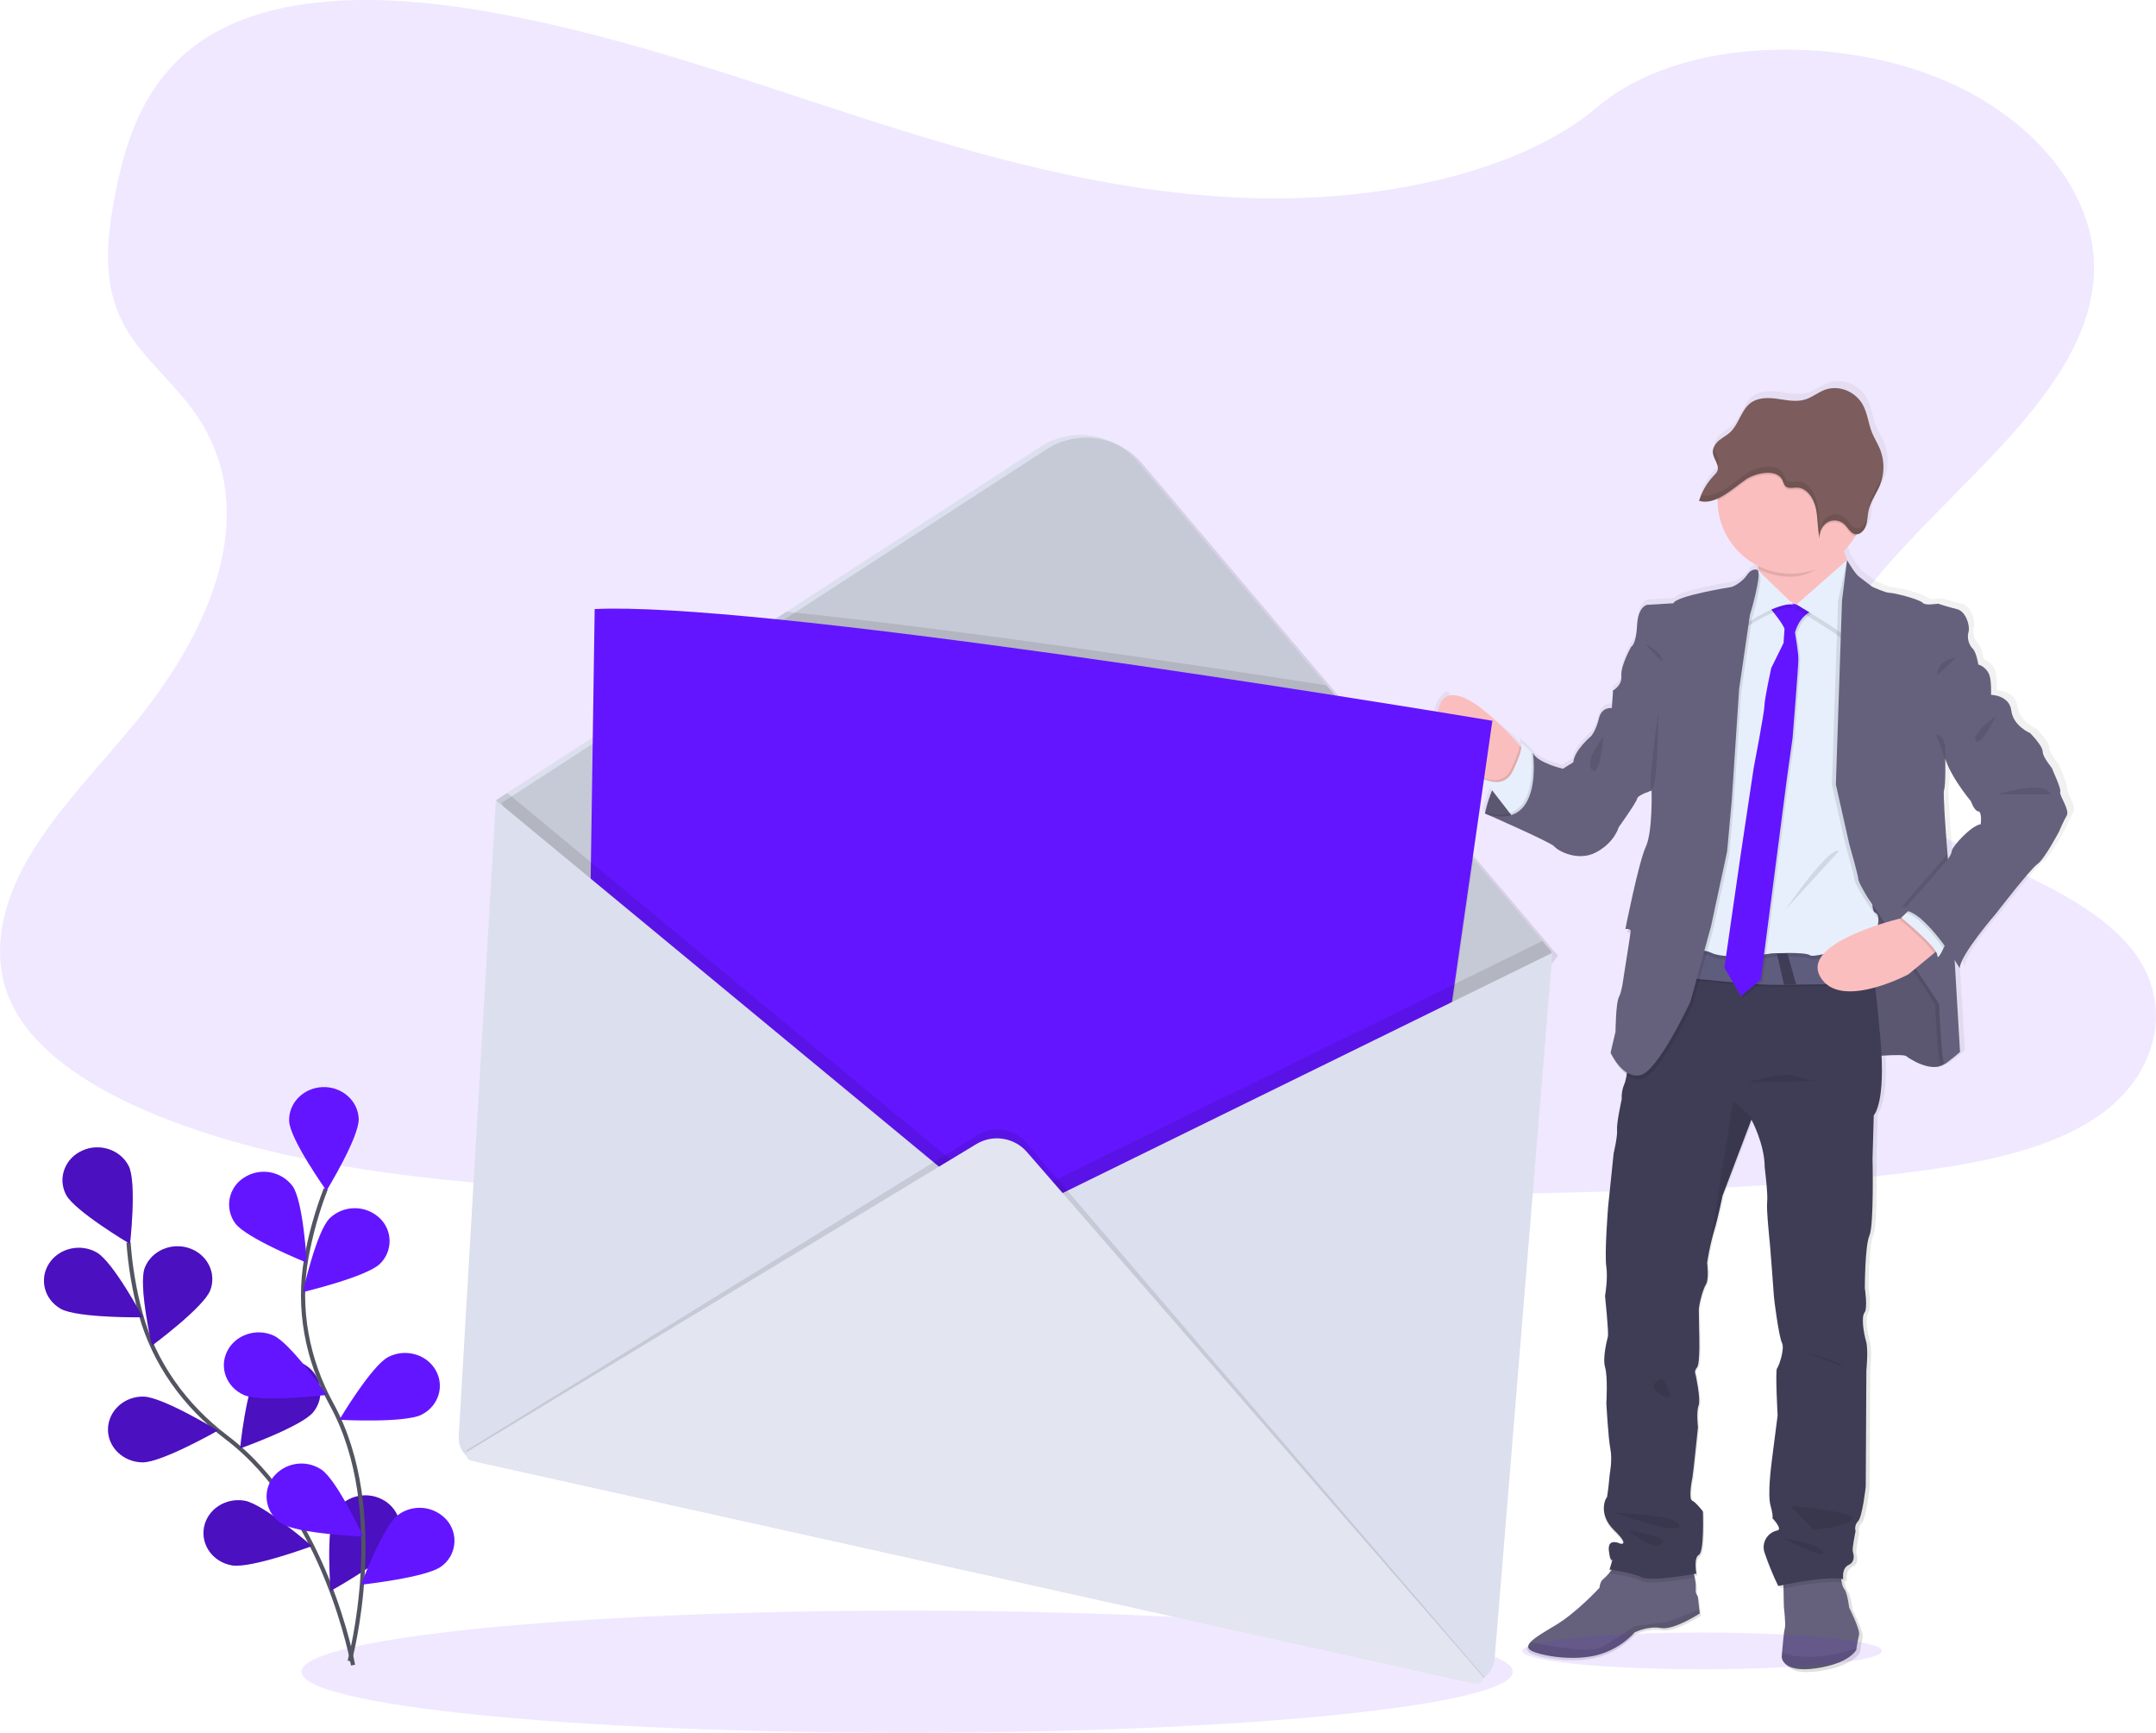
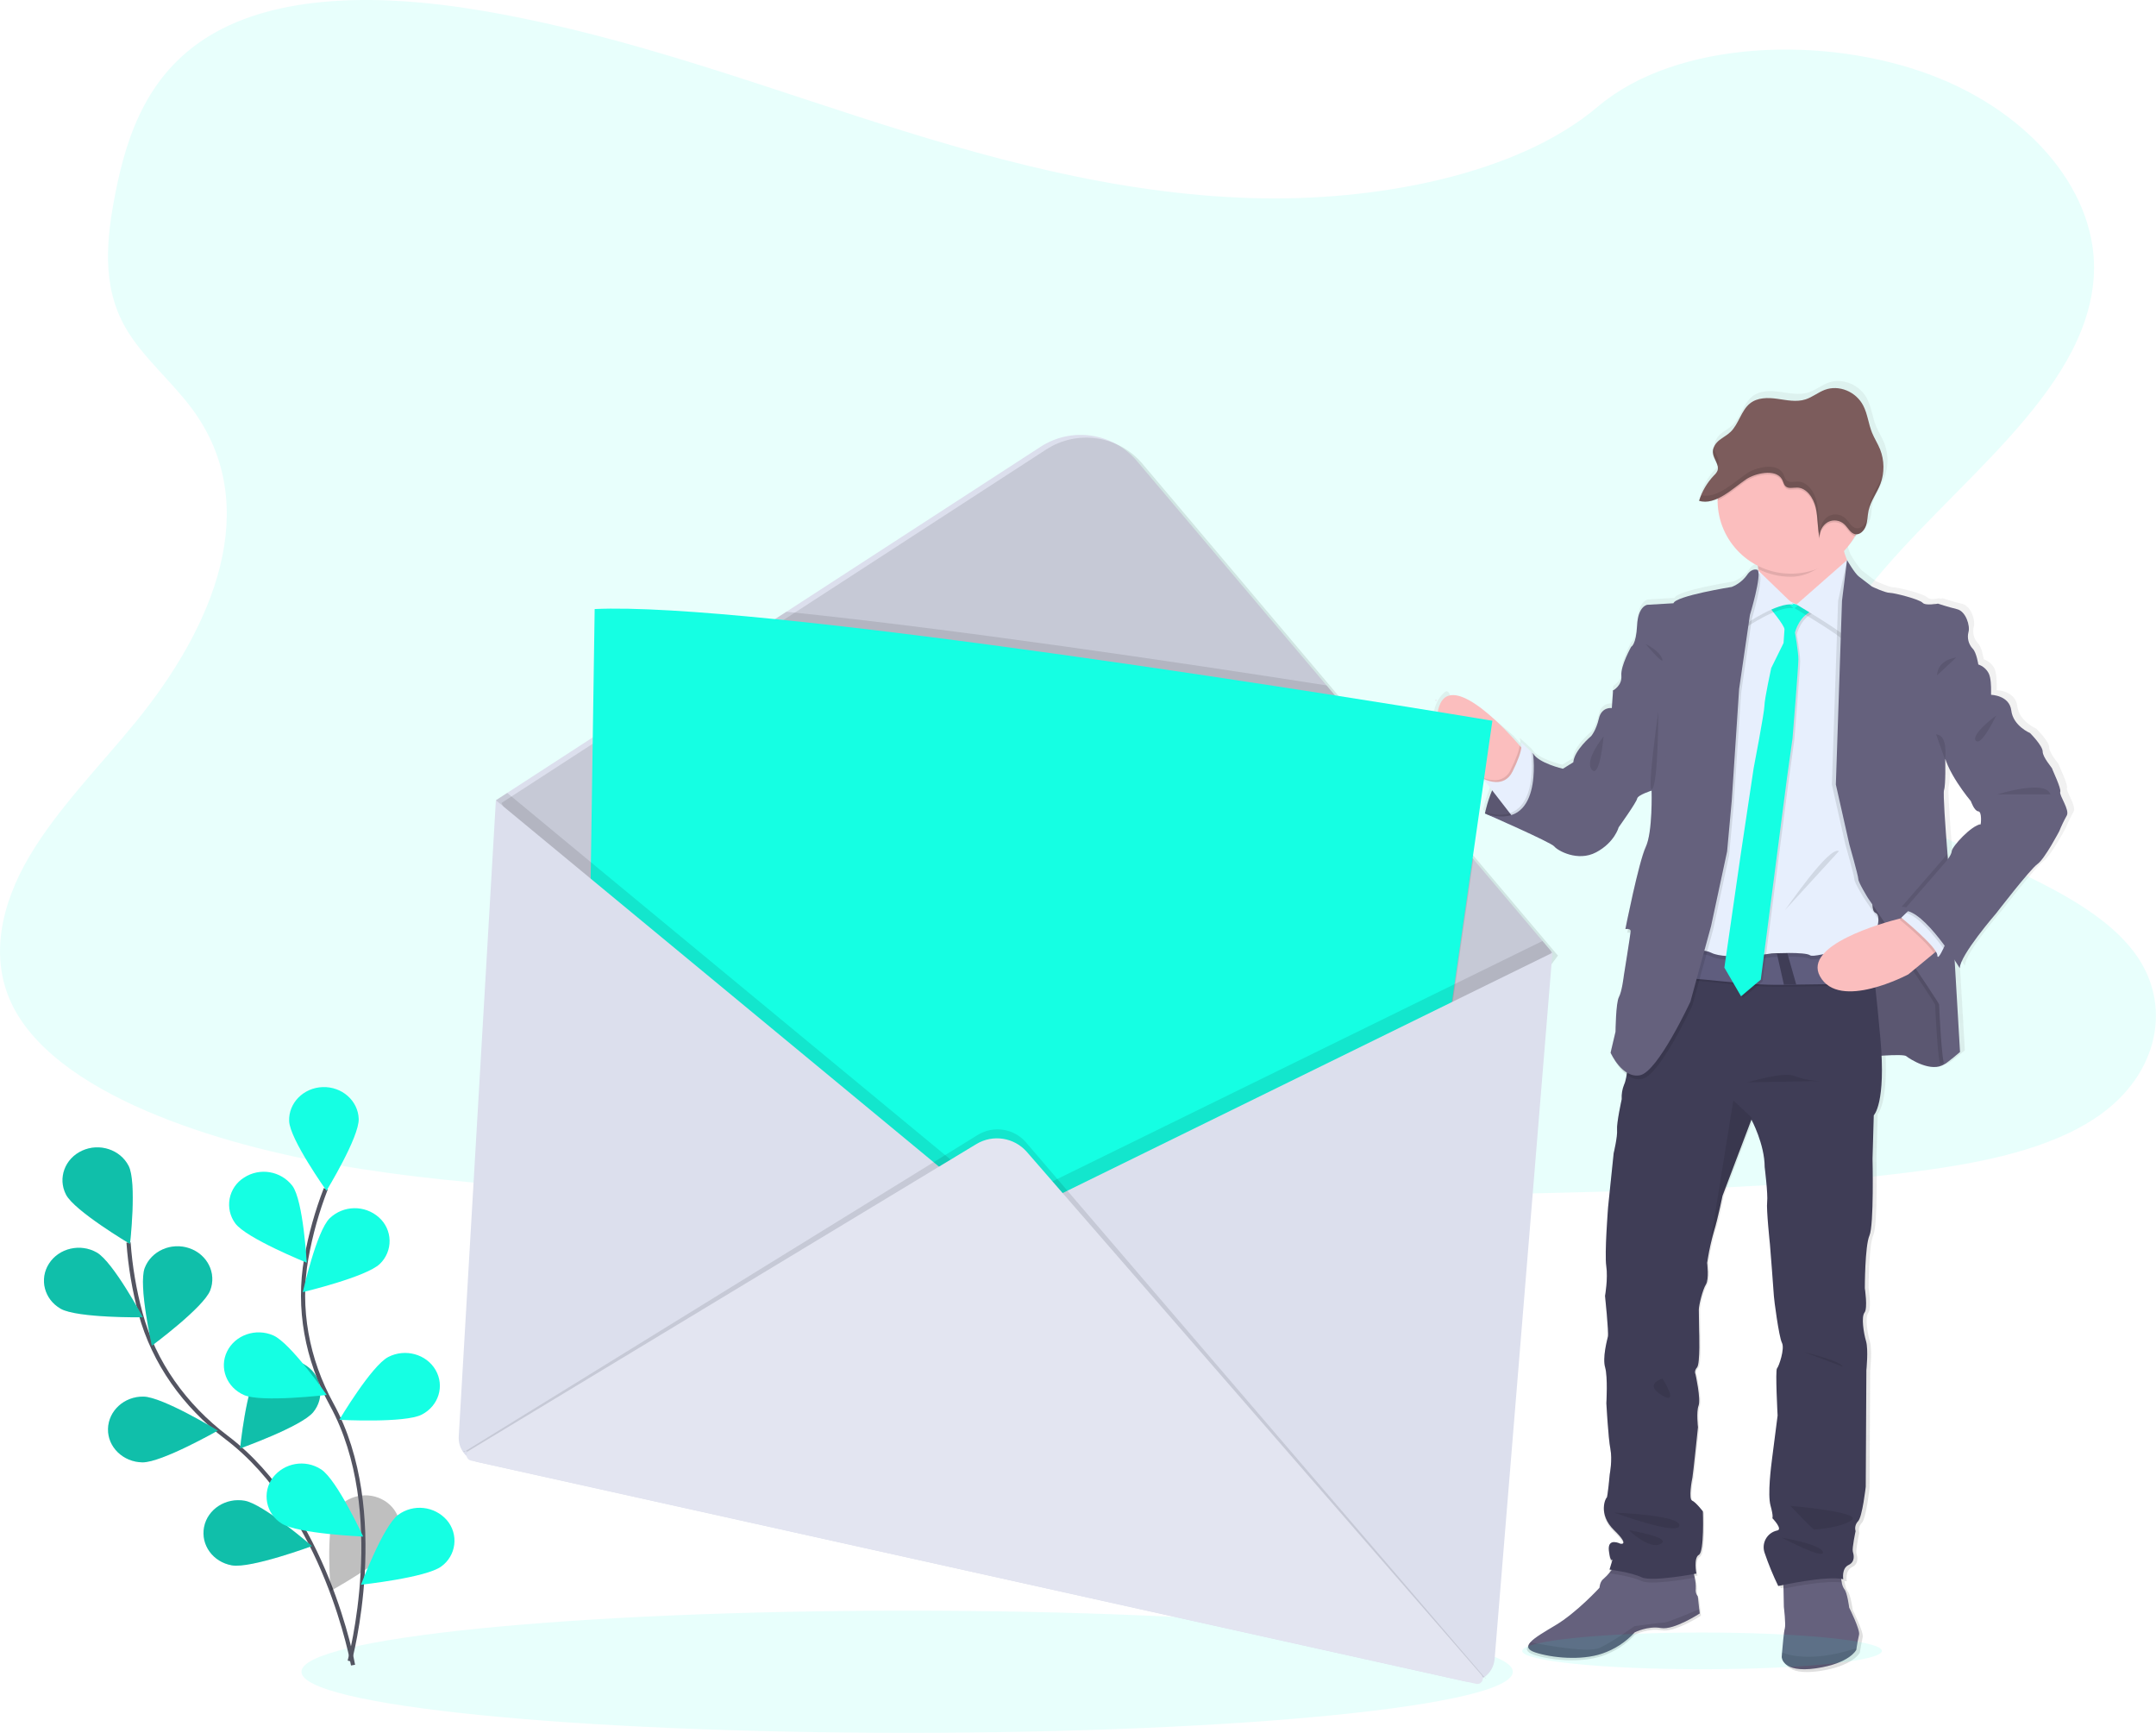
<svg xmlns="http://www.w3.org/2000/svg" id="94c1f45f-2d92-458e-bbfe-f6c69da92e14" data-name="Layer 1" width="1034.95" height="831.61" viewBox="0 0 1034.95 831.61">
  <defs>
    <linearGradient id="eb1b6581-0e6c-46f0-8ed9-49203ffc7122" x1="924.49" y1="836.62" x2="924.49" y2="217.05" gradientUnits="userSpaceOnUse">
      <stop offset="0" stop-color="gray" stop-opacity="0.25" />
      <stop offset="0.54" stop-color="gray" stop-opacity="0.12" />
      <stop offset="1" stop-color="gray" stop-opacity="0.1" />
    </linearGradient>
  </defs>
-   <path d="M683.84,129.27C617.49,127.36,554.3,109.52,494,90S373.84,48.89,309.08,38.55c-41.65-6.65-89.28-7.59-122.84,11C153.94,67.44,143.51,98.33,137.9,127c-4.23,21.56-6.71,44.26,4.86,64.44,8,14,22.29,25.79,32.15,39.21,34.3,46.71,10.06,104.3-27.12,149.9-17.44,21.39-37.67,41.8-51.13,64.57S77,494,88.75,517.2c11.67,23,39.48,40.31,69.61,52.48,61.19,24.7,133.3,31.77,203.61,35.78,155.64,8.86,312.12,5,468.18,1.18,57.75-1.42,115.76-2.86,172.58-10.3,31.55-4.13,64.12-10.68,87-26.5,29.08-20.08,36.28-54.09,16.8-79.27-32.68-42.24-123-52.73-145.89-98.06-12.58-24.95.34-52.75,18.61-75.89,39.2-49.64,104.91-93.19,108.37-149.93,2.37-39-29.21-78-78.05-96.44-51.19-19.33-122.18-16.9-160,15.1C810.76,118.29,742.42,131,683.84,129.27Z" transform="translate(-82.53 -34.2)" fill="#6415ff" opacity="0.1" />
-   <ellipse cx="435.45" cy="802.29" rx="290.75" ry="29.32" fill="#6415ff" opacity="0.1" />
+   <path d="M683.84,129.27C617.49,127.36,554.3,109.52,494,90S373.84,48.89,309.08,38.55c-41.65-6.65-89.28-7.59-122.84,11C153.94,67.44,143.51,98.33,137.9,127c-4.23,21.56-6.71,44.26,4.86,64.44,8,14,22.29,25.79,32.15,39.21,34.3,46.71,10.06,104.3-27.12,149.9-17.44,21.39-37.67,41.8-51.13,64.57S77,494,88.75,517.2c11.67,23,39.48,40.31,69.61,52.48,61.19,24.7,133.3,31.77,203.61,35.78,155.64,8.86,312.12,5,468.18,1.18,57.75-1.42,115.76-2.86,172.58-10.3,31.55-4.13,64.12-10.68,87-26.5,29.08-20.08,36.28-54.09,16.8-79.27-32.68-42.24-123-52.73-145.89-98.06-12.58-24.95.34-52.75,18.61-75.89,39.2-49.64,104.91-93.19,108.37-149.93,2.37-39-29.21-78-78.05-96.44-51.19-19.33-122.18-16.9-160,15.1C810.76,118.29,742.42,131,683.84,129.27Z" transform="translate(-82.53 -34.2)" fill="#15ffe3" opacity="0.1" />
+   <ellipse cx="435.45" cy="802.29" rx="290.75" ry="29.32" fill="#15ffe3" opacity="0.1" />
  <path d="M252,833.31S239.1,760.22,191.22,724c-20.09-15.2-34.79-35.87-41.21-59.41a179.25,179.25,0,0,1-5.78-34.1" transform="translate(-82.53 -34.2)" fill="none" stroke="#535461" stroke-miterlimit="10" stroke-width="2" />
-   <path d="M114.21,607.49c4,7.83,30.73,23.68,30.73,23.68s3.36-29.61-.67-37.45-14-11.11-22.32-7.31S110.18,599.65,114.21,607.49Z" transform="translate(-82.53 -34.2)" fill="#6415ff" />
-   <path d="M111.66,662.28c7.9,4.51,39.44,4.11,39.44,4.11S136.87,639.81,129,635.3s-18.16-2.13-22.94,5.32S103.77,657.77,111.66,662.28Z" transform="translate(-82.53 -34.2)" fill="#6415ff" />
-   <path d="M150.87,736c9.22.13,36.23-15.25,36.23-15.25s-26.49-16.16-35.72-16.3-16.82,6.82-17,15.53S141.64,735.84,150.87,736Z" transform="translate(-82.53 -34.2)" fill="#6415ff" />
-   <path d="M193.83,785.43c9.06,1.61,38.44-9.25,38.44-9.25S209.05,756,200,754.42s-17.8,4-19.5,12.6S184.76,783.83,193.83,785.43Z" transform="translate(-82.53 -34.2)" fill="#6415ff" />
-   <path d="M183.44,653.45c-3.15,8.19-28,26.55-28,26.55s-6.58-29.12-3.43-37.31,12.74-12.42,21.41-9.45S186.59,645.27,183.44,653.45Z" transform="translate(-82.53 -34.2)" fill="#6415ff" />
-   <path d="M232.91,711.89c-5.6,6.93-35.12,17.43-35.12,17.43s3-29.65,8.56-36.57a17.38,17.38,0,0,1,23.42-3A15.2,15.2,0,0,1,232.91,711.89Z" transform="translate(-82.53 -34.2)" fill="#6415ff" />
-   <path d="M272.73,774.92c-4.28,7.72-31.49,22.78-31.49,22.78s-2.39-29.69,1.89-37.41,14.37-10.7,22.55-6.66S277,767.2,272.73,774.92Z" transform="translate(-82.53 -34.2)" fill="#6415ff" />
+   <path d="M114.21,607.49c4,7.83,30.73,23.68,30.73,23.68s3.36-29.61-.67-37.45-14-11.11-22.32-7.31S110.18,599.65,114.21,607.49Z" transform="translate(-82.53 -34.2)" fill="#15ffe3" />
+   <path d="M111.66,662.28c7.9,4.51,39.44,4.11,39.44,4.11S136.87,639.81,129,635.3s-18.16-2.13-22.94,5.32S103.77,657.77,111.66,662.28Z" transform="translate(-82.53 -34.2)" fill="#15ffe3" />
+   <path d="M150.87,736c9.22.13,36.23-15.25,36.23-15.25s-26.49-16.16-35.72-16.3-16.82,6.82-17,15.53S141.64,735.84,150.87,736Z" transform="translate(-82.53 -34.2)" fill="#15ffe3" />
+   <path d="M193.83,785.43c9.06,1.61,38.44-9.25,38.44-9.25S209.05,756,200,754.42s-17.8,4-19.5,12.6S184.76,783.83,193.83,785.43Z" transform="translate(-82.53 -34.2)" fill="#15ffe3" />
+   <path d="M183.44,653.45c-3.15,8.19-28,26.55-28,26.55s-6.58-29.12-3.43-37.31,12.74-12.42,21.41-9.45S186.59,645.27,183.44,653.45Z" transform="translate(-82.53 -34.2)" fill="#15ffe3" />
+   <path d="M232.91,711.89c-5.6,6.93-35.12,17.43-35.12,17.43s3-29.65,8.56-36.57a17.38,17.38,0,0,1,23.42-3A15.2,15.2,0,0,1,232.91,711.89Z" transform="translate(-82.53 -34.2)" fill="#15ffe3" />
+   <path d="M272.73,774.92c-4.28,7.7#-31.49,22.78-31.49,22.78s-2.39-29.69,1.89-37.41,14.37-10.7,22.55-6.66S277,767.2,272.73,774.92Z" transform="translate(-82.53 -34.2)" fill="#15ffe3" />
  <path d="M114.21,607.49c4,7.83,30.73,23.68,30.73,23.68s3.36-29.61-.67-37.45-14-11.11-22.32-7.31S110.18,599.65,114.21,607.49Z" transform="translate(-82.53 -34.2)" opacity="0.25" />
  <path d="M111.66,662.28c7.9,4.51,39.44,4.11,39.44,4.11S136.87,639.81,129,635.3s-18.16-2.13-22.94,5.32S103.77,657.77,111.66,662.28Z" transform="translate(-82.53 -34.2)" opacity="0.25" />
  <path d="M150.87,736c9.22.13,36.23-15.25,36.23-15.25s-26.49-16.16-35.72-16.3-16.82,6.82-17,15.53S141.64,735.84,150.87,736Z" transform="translate(-82.53 -34.2)" opacity="0.25" />
  <path d="M193.83,785.43c9.06,1.61,38.44-9.25,38.44-9.25S209.05,756,200,754.42s-17.8,4-19.5,12.6S184.76,783.83,193.83,785.43Z" transform="translate(-82.53 -34.2)" opacity="0.25" />
  <path d="M183.44,653.45c-3.15,8.19-28,26.55-28,26.55s-6.58-29.12-3.43-37.31,12.74-12.42,21.41-9.45S186.59,645.27,183.44,653.45Z" transform="translate(-82.53 -34.2)" opacity="0.25" />
  <path d="M232.91,711.89c-5.6,6.93-35.12,17.43-35.12,17.43s3-29.65,8.56-36.57a17.38,17.38,0,0,1,23.42-3A15.2,15.2,0,0,1,232.91,711.89Z" transform="translate(-82.53 -34.2)" opacity="0.25" />
  <path d="M272.73,774.92c-4.28,7.72-31.49,22.78-31.49,22.78s-2.39-29.69,1.89-37.41,14.37-10.7,22.55-6.66S277,767.2,272.73,774.92Z" transform="translate(-82.53 -34.2)" opacity="0.25" />
  <path d="M250.38,831.39s19.57-71.76-8.65-123.2c-11.84-21.58-16.41-46.1-12.17-70.08a180,180,0,0,1,9.35-33.38" transform="translate(-82.53 -34.2)" fill="none" stroke="#535461" stroke-miterlimit="10" stroke-width="2" />
-   <path d="M221.33,572.22c.32,8.7,17.93,33.41,17.93,33.41s15.78-25.79,15.46-34.5-8.05-15.52-17.27-15.22S221,563.51,221.33,572.22Z" transform="translate(-82.53 -34.2)" fill="#6415ff" />
-   <path d="M195.49,621.34c5.28,7.14,34.28,18.84,34.28,18.84s-1.6-29.74-6.88-36.89a17.35,17.35,0,0,0-23.26-3.91A15.23,15.23,0,0,0,195.49,621.34Z" transform="translate(-82.53 -34.2)" fill="#6415ff" />
-   <path d="M199.69,703.71c8.38,3.65,39.68-.07,39.68-.07s-17.29-24.92-25.67-28.57-18.3-.2-22.17,7.71S191.32,700.06,199.69,703.71Z" transform="translate(-82.53 -34.2)" fill="#6415ff" />
-   <path d="M217.74,765.36c7.61,4.94,39.12,6.25,39.12,6.25s-12.58-27.31-20.18-32.24a17.33,17.33,0,0,0-23.23,4A15.23,15.23,0,0,0,217.74,765.36Z" transform="translate(-82.53 -34.2)" fill="#6415ff" />
-   <path d="M264.9,640.73c-6.4,6.28-37,13.57-37,13.57s6.49-29.15,12.88-35.43a17.42,17.42,0,0,1,23.63-.44A15.16,15.16,0,0,1,264.9,640.73Z" transform="translate(-82.53 -34.2)" fill="#6415ff" />
-   <path d="M285,713.08c-8.09,4.19-39.58,2.5-39.58,2.5s15.43-26,23.52-30.16,18.25-1.39,22.68,6.25S293.13,708.89,285,713.08Z" transform="translate(-82.53 -34.2)" fill="#6415ff" />
-   <path d="M294.39,785.94c-7.23,5.42-38.57,8.78-38.57,8.78s10.56-28.07,17.79-33.49a17.38,17.38,0,0,1,23.47,2.55A15.19,15.19,0,0,1,294.39,785.94Z" transform="translate(-82.53 -34.2)" fill="#6415ff" />
+   <path d="M221.33,572.22c.32,8.7,17.93,33.41,17.93,33.41s15.78-25.79,15.46-34.5-8.05-15.52-17.27-15.22S221,563.51,221.33,572.22Z" transform="translate(-82.53 -34.2)" fill="#15ffe3" />
+   <path d="M195.49,621.34c5.28,7.14,34.28,18.84,34.28,18.84s-1.6-29.74-6.88-36.89a17.35,17.35,0,0,0-23.26-3.91A15.23,15.23,0,0,0,195.49,621.34Z" transform="translate(-82.53 -34.2)" fill="#15ffe3" />
+   <path d="M199.69,703.71c8.38,3.65,39.68-.07,39.68-.07s-17.29-24.92-25.67-28.57-18.3-.2-22.17,7.71S191.32,700.06,199.69,703.71Z" transform="translate(-82.53 -34.2)" fill="#15ffe3" />
+   <path d="M217.74,765.36c7.61,4.94,39.12,6.25,39.12,6.25s-12.58-27.31-20.18-32.24a17.33,17.33,0,0,0-23.23,4A15.23,15.23,0,0,0,217.74,765.36Z" transform="translate(-82.53 -34.2)" fill="#15ffe3" />
+   <path d="M264.9,640.73c-6.4,6.28-37,13.57-37,13.57s6.49-29.15,12.88-35.43a17.42,17.42,0,0,1,23.63-.44A15.16,15.16,0,0,1,264.9,640.73Z" transform="translate(-82.53 -34.2)" fill="#15ffe3" />
+   <path d="M285,713.08c-8.09,4.19-39.58,2.5-39.58,2.5s15.43-26,23.52-30.16,18.25-1.39,22.68,6.25S293.13,708.89,285,713.08Z" transform="translate(-82.53 -34.2)" fill="#15ffe3" />
+   <path d="M294.39,785.94c-7.23,5.42-38.57,8.78-38.57,8.78s10.56-28.07,17.79-33.49a17.38,17.38,0,0,1,23.47,2.55A15.19,15.19,0,0,1,294.39,785.94Z" transform="translate(-82.53 -34.2)" fill="#15ffe3" />
  <path d="M1074.74,412.36c.6-1.64-3.9-10.73-3.9-11.18s-4.65-5.52-4.65-8.35-6.16-8.94-6.16-8.94-8.25-3.43-9.15-10.88-9.89-7.61-9.91-7.61h0s0-.68.06-1.71c0-2.32-.07-6.46-1.11-8.72a8.85,8.85,0,0,0-5.11-4.33s-.9-5.81-2.7-7.6A8.56,8.56,0,0,1,1030,335c.9-2.83-1.2-10-5.56-11s-9.3-2.68-9.3-2.68-.49.09-1.2.19l-.6-.19a26.78,26.78,0,0,1-3.16.39,3.85,3.85,0,0,1-2.54-.84c-1.51-1.64-13.67-4.77-15.92-4.77s-8.71-3-8.71-3l-6.44-4.92c-1.81-1.38-5.16-7-5.65-7.79l-.06-.11h0l0,0a27,27,0,0,1-1.36-3.92v0a35.44,35.44,0,0,0,5.58-7.67c.16-.29.3-.59.44-.88a3.59,3.59,0,0,0,1-.16c.13,0,.26-.1.39-.15a6.55,6.55,0,0,0,3.19-3.81h0c.11-.32.21-.65.29-1,0-.11,0-.23.07-.34s.1-.45.14-.68.05-.26.07-.38.07-.45.1-.68,0-.25,0-.37c0-.29.07-.57.11-.85h0a30.28,30.28,0,0,1,.47-3.15s0,0,0,0h0c.9-4,3.33-7.46,5.06-11.2h0c.25-.53.48-1.08.69-1.63s.42-1.2.59-1.81l.15-.56c.11-.44.21-.89.3-1.34,0-.2.08-.4.11-.6.1-.62.19-1.24.24-1.87A23.18,23.18,0,0,0,987,246.72c-1.13-2.8-2.8-5.32-3.94-8.12-1.73-4.24-2.18-9-4.29-13.08-3.53-6.78-11.85-10.17-18.69-7.62-3.27,1.21-6.1,3.57-9.41,4.63-4.44,1.41-9.18.35-13.77-.29s-9.67-.69-13.36,2.31c-4.25,3.45-5.42,9.94-9.41,13.73-1.67,1.59-3.76,2.61-5.53,4.08a9,9,0,0,0-2.77,3.79c0,.11-.07.21-.1.32s-.07.25-.1.38-.06.3-.08.45,0,.21,0,.31a5.33,5.33,0,0,0,0,.8h0a6.54,6.54,0,0,0,.13.75c0,.07,0,.14,0,.21s.12.41.19.62a.56.56,0,0,0,0,.12c.08.23.17.45.26.68l.15.34.12.28a17.38,17.38,0,0,1,1.39,3.46,3.91,3.91,0,0,1-.13,2.29,7,7,0,0,1-1.67,2.18,31,31,0,0,0-6.77,10.85c-.17.46-.34.92-.49,1.4v0l.21.05a8.52,8.52,0,0,0,1.31.29c.25,0,.5.06.76.08a11.75,11.75,0,0,0,3.06-.24c.25-.05.51-.11.76-.18a18.87,18.87,0,0,0,3-1.11c0,.3,0,.61,0,.91s0,.34,0,.51a35.47,35.47,0,0,0,19.69,31.71c0,.32.09.65.13,1s.07.54.1.81l-.4-.39s-2.71-1.34-5.26,2.53-7.35,5.67-7.35,5.67-27.32,4.32-28.37,7.9l-12.76.74s-4.51.6-5,10-2.85,10.29-2.85,10.29-5.25,9.24-4.8,14-4,7.16-4,7.16l-.6,8.49s-5-.74-6.31,5.07-3.75,8.5-3.75,8.5-8.26,6.86-8.71,12.67l-5.1,3.13s-11.86-2.68-14.56-7.45l-.83-.78a.75.75,0,0,1-.07-.12.28.28,0,0,0,0,.06c-1.78-1.68-5.54-5.18-5-4.38a3.64,3.64,0,0,1,.24,2.4l-.88-1-2.36-2.62s-19.17-18-30.43-19.38h0c-.15-.29-.87-3.12-2.79-1.35a15.65,15.65,0,0,0-.11,23l17.95,16.77.46.34,3.86,5c-.65,1.56-1.2,3.07-1.65,4.45,0,0,0,.09-.05.13-.09.3-.19.58-.28.86l-.09.3c-.08.28-.17.56-.25.82s-.09.33-.14.49,0,.19-.08.28c-.42,1.5-.7,2.65-.84,3.29l-1-.31,1,.42c0,.05,0,.11,0,.16l-.06.31.92.4c5.26,2.29,31.51,13.8,32.86,15.55,1.5,1.93,11.4,7.6,20.41,2.83s11-12.08,11-12.08,8.7-12.07,9-13.86,7.06-3.88,7.06-3.88.6,20-2.85,27.28-9.91,39.66-9.91,39.66a4.76,4.76,0,0,1,1.28-.08c-.24,1.17-.38,1.87-.38,1.87a4.46,4.46,0,0,1,1.59,0c-.48,3.68-3.24,20.76-3.24,20.76s-.9,7.75-2.4,10.43-1.65,16.7-1.65,16.7l-2.4,10.13a19.57,19.57,0,0,0,.91,1.75v0s2.58,5.72,6.91,8.93a18.3,18.3,0,0,1-1.21,4.64,16.07,16.07,0,0,0-1.2,7.15s-2.55,11.48-2.25,14.76-1.65,11.33-1.65,11.33L854.54,613s-1.8,22.51-.9,28.63-.61,14.45-.61,14.45,1.8,17.74,1.35,19.68-2.7,10.28-1.35,14.91.61,17.29.61,17.29.9,16.69,1.94,22.06-.3,12.23-.3,12.23-1,11.47-1.5,11.47-4.35,7.9,3.6,15.66,3,6.55,3,6.55-6.3-3.13-5.56,3.28c.72,6.1,1.71,4.51,1.8,4.34l-1.5,4.9,1,.15-.87,1a23.29,23.29,0,0,1-3,3.14c-1.81,1.34-2,4.32-2,4.32s-11.1,12.08-21.46,18.19c-5.45,3.22-10.15,5.94-12.2,8.19-1.85,2-1.55,3.66,2.29,4.93,8.11,2.68,22.36,4,32.57.6a38.06,38.06,0,0,0,15.91-10.29s6.46-3.28,12.77-2.09,18.91-7,18.91-7l-.23-2.12-.67-6.09a4.79,4.79,0,0,1-1.05-3.72,19.31,19.31,0,0,0-.53-5.36c-.1-.59-.22-1.18-.33-1.73l1.15-.21s-1.49-7.61,1.21-9.1,1.94-21,1.94-21-3.44-4.47-5.25-5.21-.15-10,.16-11.19,2.7-24.3,2.7-24.3-.9-7.3.3-10.43S897,694,897,694s-.9-1.49.76-3.28,1-17.74,1-17.74-.14-8.05-.14-10.14,1.8-9.69,3.45-12.22.6-10.44.6-10.44v0l.09-.59c0-.23.08-.51.14-.85l.13-.79A112.6,112.6,0,0,1,906,624.94c2-6.26,4.2-17.29,4.2-17.29l14-36.4.16-.43s6.45,11.93,6.45,23c0,0,1.65,13.27,1.2,16.85S933.34,631,933.34,631s1.95,24.15,1.95,25.2,2.4,19.68,3.91,22.51-1.51,11.48-2.41,12.37.3,22.81.3,22.81-2.25,17.29-2.7,20.87-2.25,17.3-.75,22.66.9,6.11.9,6.11,5.41,5.52,2.25,6a8.25,8.25,0,0,0-6,10.87,139.25,139.25,0,0,0,6.61,16s.93-.21,2.48-.52l0,1.77.18,8.88s1,8.5.45,10.44c-.44,1.42-1,8.1-1.33,11.59-.11,1.27-.17,2.12-.17,2.12s0,7.9,16.66,5.52,19.66-8.94,19.66-8.94,0-.31.12-.82c.25-1.51.79-4.71,1.23-6.49.6-2.39-4.8-13.12-4.8-13.12s-.9-7.3-2.41-8.94a7.92,7.92,0,0,1-1.2-3.13c-.14-.6-.26-1.23-.36-1.84a11,11,0,0,1,1.11.2s-.9-5.22,2.56-6.86,2.55-5.06,2.1-6.56,1.35-9.84,1.35-9.84a4.85,4.85,0,0,1,1.2-4.76c2.11-2.1,3.75-16.7,3.75-16.7l.3-56.35s1.06-10-.14-14-2.41-11.77-.76-13.86.15-11.77.15-11.77,0-20.43,2.26-25.49,1.5-37.12,1.5-37.12l.59-21s4.91-4.64,3.75-28.83c5.23-.33,11.13-.52,12,.2,1.65,1.35,12.31,8.2,18.61,3.88,1.35-.6,7.5-5.81,7.5-5.81l-2.64-44.7c1.65,2.49,2.65,4.15,2.65,4.15,0-6.26,17.71-26.54,17.71-26.54s16.51-21.31,20.11-23.85,10.66-15.95,10.66-15.95a64.65,64.65,0,0,1,3.61-7.45C1079.55,421.16,1074.14,414,1074.74,412.36ZM1036,428c-4.5.45-14,10.74-14.11,13-.07,1.18-1.07,2.76-2,4-.07-.9-.15-1.82-.22-2.75-1.06-13.17-2.21-29.22-1.69-30.78.91-2.68.6-14.75.6-14.75l0,0,.16-.23c3,9.35,12.43,20.38,12.43,20.38s1.65,4.77,3.6,4.92S1036,428,1036,428Z" transform="translate(-82.53 -34.2)" fill="url(#eb1b6581-0e6c-46f0-8ed9-49203ffc7122)" />
  <path d="M795.34,424.61s5.47-28.7,23.08-28.85l12.87,26.48-8.58,5.92S804.07,428.75,795.34,424.61Z" transform="translate(-82.53 -34.2)" fill="#65617d" />
  <path d="M831.29,422.24l-8.58,5.92s-13.12.42-22.5-1.89a26.92,26.92,0,0,1-4.87-1.66s0-.16.1-.46c0,0,0-.07,0-.11a64.76,64.76,0,0,1,3.33-10.54c.55-1.29,1.16-2.62,1.82-3.95,2.58-5,6.2-9.82,11.16-12.23a15.17,15.17,0,0,1,5.87-1.53l.52,0h.26l.28.59,4.35,8.94Z" transform="translate(-82.53 -34.2)" opacity="0.1" />
  <path d="M977.45,541.48s18.5-1.77,20.12-.44,12.13,8.13,18.35,3.84,2.07-19.23,2.07-19.82-.59-21.75-.59-21.75l-11.1-14.94-13.9-26.18L964,459.37l.74,41.58-.15,21.3Z" transform="translate(-82.53 -34.2)" fill="#65617d" />
  <path d="M977.45,541.48s18.5-1.77,20.12-.44,12.13,8.13,18.35,3.84,2.07-19.23,2.07-19.82-.59-21.75-.59-21.75l-11.1-14.94-13.9-26.18L964,459.37l.74,41.58-.15,21.3Z" transform="translate(-82.53 -34.2)" opacity="0.1" />
  <path d="M814.72,395s-1.48,18.05-12.72,18.34c0,0-3.19-1.92-7.48-5.12-9.88-7.39-25.55-21.6-21.22-34.82,6.21-18.93,36.39,16,36.39,16L812,392Z" transform="translate(-82.53 -34.2)" fill="#fbbebe" />
  <path d="M814.72,395s-1.48,18.05-12.72,18.34c0,0-3.19-1.92-7.48-5.12l-.95-1.23a14.79,14.79,0,0,0,6.16,1.66,8.33,8.33,0,0,0,8-5.07,63.51,63.51,0,0,0,3.11-7.16A20.87,20.87,0,0,0,812,392Z" transform="translate(-82.53 -34.2)" opacity="0.1" />
  <path d="M809.84,427.72l-2.53-3.26-8.52-11-4.34-5.61a14.62,14.62,0,0,0,6.16,1.66c2.83.07,6-1,8-5.06a64.62,64.62,0,0,0,3.11-7.17c1.4-4,1.38-6,.88-6.73s3.14,2.68,4.89,4.34l.06.06.82.77.3.6,4.29,8.57s0,.12,0,.36C823.38,408,824.83,425.27,809.84,427.72Z" transform="translate(-82.53 -34.2)" fill="#e7effd" />
  <path d="M898.46,808.51s-12.43,8.14-18.64,7-12.58,2.08-12.58,2.08a37.48,37.48,0,0,1-15.69,10.21c-10,3.4-24.1,2.06-32.09-.6-3.78-1.26-4.09-2.88-2.27-4.89,2-2.24,6.66-4.93,12-8.13,10.21-6.06,21.15-18,21.15-18s.15-3,1.93-4.28a23.06,23.06,0,0,0,3-3.12c1.59-1.88,3.08-3.84,3.08-3.84L894.91,786s.62,2.63,1.11,5.32a19.27,19.27,0,0,1,.51,5.33,4.82,4.82,0,0,0,1,3.69l.66,6Z" transform="translate(-82.53 -34.2)" fill="#65617d" />
  <path d="M974.94,818.72c-.44,1.77-1,4.94-1.21,6.43l-.13.82s-3,6.51-19.37,8.88-16.42-5.48-16.42-5.48.06-.84.16-2.11c.29-3.46.88-10.09,1.32-11.5.58-1.92-.45-10.36-.45-10.36l-.17-8.81-.13-6.12,27.23-2.82a49.4,49.4,0,0,0,.88,6.06,7.75,7.75,0,0,0,1.19,3.11c1.48,1.63,2.36,8.88,2.36,8.88S975.53,816.35,974.94,818.72Z" transform="translate(-82.53 -34.2)" fill="#65617d" />
  <path d="M894.91,786s.62,2.63,1.11,5.32c-3.95.73-21.21,3.72-25.52,1.63-4.89-2.37-15.39-3.7-15.39-3.7l.17-.6c1.59-1.88,3.08-3.84,3.08-3.84Z" transform="translate(-82.53 -34.2)" opacity="0.1" />
  <path d="M966.65,793.71c-6.9-1.17-22,1.66-28,2.88l-.13-6.12,27.23-2.82A49.4,49.4,0,0,0,966.65,793.71Z" transform="translate(-82.53 -34.2)" opacity="0.1" />
  <path d="M982,569.44l-.59,20.86s.74,31.81-1.48,36.84-2.22,25.3-2.22,25.3,1.48,9.61-.15,11.68-.44,9.76.74,13.76.15,13.91.15,13.91l-.3,55.92s-1.62,14.49-3.7,16.57a4.85,4.85,0,0,0-1.18,4.73s-1.77,8.28-1.33,9.77,1.33,4.88-2.07,6.5-2.52,6.81-2.52,6.81c-8.13-1.93-31.21,3.26-31.21,3.26a138.84,138.84,0,0,1-6.51-15.84,8.19,8.19,0,0,1,5.92-10.79c3.1-.45-2.22-5.92-2.22-5.92s.59-.74-.89-6.06.29-19,.74-22.5,2.66-20.71,2.66-20.71-1.18-21.74-.29-22.63,3.84-9.47,2.37-12.28-3.86-21.3-3.86-22.34-1.91-25-1.91-25-1.78-16.72-1.33-20.27-1.19-16.71-1.19-16.71c0-11-6.36-22.79-6.36-22.79l-.16.43L909.4,608.06s-2.22,10.94-4.14,17.15a112.18,112.18,0,0,0-2.89,12.85l-.13.79c0,.33-.1.61-.13.83l-.09.6v0s1,7.84-.6,10.36-3.4,10.06-3.4,12.13.15,10.06.15,10.06.59,15.83-1,17.61-.75,3.25-.75,3.25,2.66,12,1.48,15.09-.29,10.35-.29,10.35-2.37,22.94-2.66,24.12-1.93,10.36-.15,11.1,5.17,5.17,5.17,5.17.75,19.39-1.92,20.86-1.19,9-1.19,9-21.44,4.14-26.32,1.77-15.39-3.7-15.39-3.7l1.47-4.86c-.09.17-1.07,1.75-1.77-4.31-.73-6.36,5.48-3.26,5.48-3.26s4.88,1.19-3-6.5-4-15.54-3.55-15.54,1.49-11.38,1.49-11.38,1.33-6.81.29-12.14-1.92-21.9-1.92-21.9.74-12.57-.59-17.15.88-12.88,1.33-14.8S853,656.13,853,656.13s1.48-8.28.59-14.34.89-28.41.89-28.41l2.66-25.74s1.92-8,1.63-11.25S861,561.75,861,561.75a16,16,0,0,1,1.18-7.1c1.48-3,2.07-12.72,2.07-12.72l14.21-32.55,7-28.7,93.93-.89s.35,2.49.92,7,1.37,11.21,2.26,19.48c.82,7.51,1.72,16.34,2.59,26.17C988,563.82,982,569.44,982,569.44Z" transform="translate(-82.53 -34.2)" fill="#3f3d56" />
  <path d="M973.31,310.4l-21.9,23.38s-28.1-11.25-25.14-15.09c1.14-1.49,1-6.19.3-11.37-1-8.2-3.26-17.63-3.26-17.63s49.11-8,45,.29c-1.51,3-1.25,6.56-.31,9.83A37,37,0,0,0,973.31,310.4Z" transform="translate(-82.53 -34.2)" fill="#fbbebe" />
  <path d="M968.28,290c-1.51,3-2.23,3.32-1.29,6.59C960.57,303.46,952.4,311,942.24,311a35.06,35.06,0,0,1-15.67-3.67c-1-8.2-3.26-17.63-3.26-17.63S972.42,281.7,968.28,290Z" transform="translate(-82.53 -34.2)" opacity="0.1" />
  <path d="M977.46,274.89a35.22,35.22,0,0,1-70.43,0c0-.17,0-.34,0-.5a35.21,35.21,0,0,1,70.42.5Z" transform="translate(-82.53 -34.2)" fill="#fbbebe" />
  <path d="M982.55,507.18c-4.66,0-20.19.17-37.55.44h-.21l-5.73.1h-.18c-20.58.33-40.87-3.69-49-2.93-17.3,1.62,6.22-16,6.22-16a144.78,144.78,0,0,0,39.43,4l5-.26c15.72-.89,31.53-2.37,39.79-4.85C980.87,492.26,981.66,498.91,982.55,507.18Z" transform="translate(-82.53 -34.2)" opacity="0.1" />
  <path d="M982.55,506.29c-4.66,0-20.19.17-37.55.44h-.21l-5.73.1h-.18c-20.58.33-40.87-3.69-49-2.93-17.3,1.63,6.22-16,6.22-16a144.78,144.78,0,0,0,39.43,4l5-.26c15.72-.89,31.53-2.37,39.79-4.84C980.87,491.38,981.66,498,982.55,506.29Z" transform="translate(-82.53 -34.2)" fill="#5f5d7e" />
  <path d="M932.78,320.16l-27.22,12.73-21,162.43s12.42-5.62,19.53-2.07,29,.3,29,.3,16-.89,18.35.89S981.6,487,981.6,487s5-11.24,1.18-13S984,454.79,984,454.79L981.6,337.62l-4.74-15.09-12.72-7.69-13,10.35-6.21.89Z" transform="translate(-82.53 -34.2)" opacity="0.1" />
  <path d="M932.78,318.39l-27.22,12.72-21,162.44s12.42-5.62,19.53-2.07,29,.29,29,.29,16-.88,18.35.89,30.18-7.4,30.18-7.4,5-11.24,1.18-13S984,453,984,453L981.6,335.84l-4.74-15.08-12.72-7.7-13,10.36-6.21.89Z" transform="translate(-82.53 -34.2)" fill="#e7effd" />
  <path d="M932.33,325.93s7.84,9.32,7.7,11.25-.45,6.51-.45,6.51l-5.92,12s-3.25,14.94-3.25,18.05-5.18,30-5.18,30L919,445.17l-7.84,54.3,8,13.75,9.46-8,12.58-96.76,2.66-19.08s2.81-34.32,2.81-37.87-1.62-12.87-1.62-12.87,1.92-8.88,9.91-11-.59-.45-.59-.45l-4.59-3.69-4,1.62S934.7,321.79,932.33,325.93Z" transform="translate(-82.53 -34.2)" opacity="0.1" />
-   <path d="M931.44,325.05s7.85,9.32,7.7,11.24-.45,6.51-.45,6.51l-5.91,12s-3.26,14.94-3.26,18.05-5.18,30-5.18,30l-6.21,41.42-7.84,54.3,8,13.76,9.47-8,12.57-96.75L943,388.51s2.81-34.32,2.81-37.87-1.62-12.87-1.62-12.87,1.92-8.88,9.91-10.95-.59-.44-.59-.44l-4.59-3.7-4,1.63S933.81,320.9,931.44,325.05Z" transform="translate(-82.53 -34.2)" fill="#6415ff" />
+   <path d="M931.44,325.05s7.85,9.32,7.7,11.24-.45,6.51-.45,6.51l-5.91,12s-3.26,14.94-3.26,18.05-5.18,30-5.18,30l-6.21,41.42-7.84,54.3,8,13.76,9.47-8,12.57-96.75L943,388.51s2.81-34.32,2.81-37.87-1.62-12.87-1.62-12.87,1.92-8.88,9.91-10.95-.59-.44-.59-.44l-4.59-3.7-4,1.63S933.81,320.9,931.44,325.05Z" transform="translate(-82.53 -34.2)" fill="#15ffe3" />
  <path d="M926.27,309.51s-1.19.89-1.48,6.81-4.44,19.23-4.44,19.23,15.39-10.65,23.08-9.47Z" transform="translate(-82.53 -34.2)" opacity="0.1" />
  <path d="M926.27,307.74s-1.19.88-1.48,6.8-4.44,19.23-4.44,19.23,15.39-10.65,23.08-9.46Z" transform="translate(-82.53 -34.2)" fill="#e7effd" />
  <path d="M968.28,304.78,944,326.08s20.42,12.13,23.08,15.09,5.32-29,5.32-29Z" transform="translate(-82.53 -34.2)" opacity="0.1" />
  <path d="M969.17,303l-24.26,21.31S965.32,336.44,968,339.4s5.32-29,5.32-29Z" transform="translate(-82.53 -34.2)" fill="#e7effd" />
  <path d="M927.15,309.51s-2.66-1.33-5.17,2.52a16.8,16.8,0,0,1-7.25,5.62s-26.93,4.29-28,7.84l-12.58.74s-4.44.59-4.88,9.91-2.81,10.21-2.81,10.21-5.18,9.17-4.73,13.9-4,7.11-4,7.11l18.49,48.08s.6,19.82-2.81,27.07-9.76,39.35-9.76,39.35,2.66-.59,2.51,1.18S863,504.2,863,504.2s-.89,7.69-2.37,10.36S859,531.12,859,531.12l-2.36,10.06s5.62,12.58,14.2,10.8,24.11-35.35,24.11-35.35l9.92-36.25,7.69-35.8,2.22-24.26,3.55-53.7,5.18-35.51S929.23,312,927.15,309.51Z" transform="translate(-82.53 -34.2)" opacity="0.1" />
  <path d="M926.27,307.74s-2.67-1.33-5.18,2.51a16.71,16.71,0,0,1-7.25,5.62s-26.92,4.29-28,7.84l-12.58.74s-4.43.6-4.88,9.92-2.81,10.2-2.81,10.2-5.18,9.18-4.73,13.91-4,7.1-4,7.1l18.5,48.08s.59,19.82-2.81,27.07-9.77,39.36-9.77,39.36,2.66-.6,2.52,1.18-3.26,21.15-3.26,21.15-.89,7.7-2.37,10.36-1.62,16.57-1.62,16.57l-2.37,10.06s5.62,12.57,14.2,10.8S894,514.85,894,514.85l9.91-36.24,7.69-35.8,2.22-24.27,3.55-53.7,5.18-35.5S928.34,310.25,926.27,307.74Z" transform="translate(-82.53 -34.2)" fill="#65617d" />
  <path d="M831.29,422.24l-8.58,5.92s-13.12.42-22.5-1.89l-4.77-2.12-1-.42,1,.31c4.95,1.47,8.82,1.44,11.85.42,12.14-4.09,10.8-24.14,10.33-28.67,0-.46-.08-.75-.1-.86a.28.28,0,0,1,0-.06l.07.12a6.62,6.62,0,0,0,.56.78c.17.19.35.39.54.58h0l4.29,8.57s0,.12,0,.36Z" transform="translate(-82.53 -34.2)" opacity="0.1" />
  <path d="M861,364.4l-4.15,1.18-.59,8.43s-4.88-.74-6.21,5-3.7,8.44-3.7,8.44-8.14,6.8-8.58,12.57l-5,3.11s-11.69-2.67-14.35-7.4c0,0,5.33,38.17-23.08,28.85,0,0,31.81,13.9,33.29,15.83s11.24,7.54,20.12,2.81,10.8-12,10.8-12,8.58-12,8.87-13.76,7-3.85,7-3.85l12.72-30.77Z" transform="translate(-82.53 -34.2)" fill="#65617d" />
  <path d="M964.88,322.53,969.17,303s1.92,6.36,3.85,7.84l6.36,4.89s6.36,2.95,8.58,2.95,14.2,3.11,15.68,4.74,7.4.44,7.4.44,4.88,1.63,9.17,2.66,6.36,8.14,5.47,11a8.53,8.53,0,0,0,2.07,8c1.78,1.78,2.67,7.55,2.67,7.55a8.66,8.66,0,0,1,5,4.29c1.48,3.25,1,10.35,1,10.35l-22,31.07s.29,12-.59,14.65,3.1,47.93,3.1,47.93l4.59,77.81s-6.07,5.18-7.4,5.77-2.66-27.51-2.66-28.55-34.17-51.19-34.17-51.19-4.59-7.39-4.59-9-4.29-16.57-4.29-16.57l-6.51-28.85Z" transform="translate(-82.53 -34.2)" opacity="0.1" />
  <path d="M1038.31,366c0,1,0,1.7,0,1.7l-22,31,0,0s.3,12-.58,14.64c-.52,1.55.61,17.47,1.66,30.55.74,9.43,1.44,17.38,1.44,17.38l1.95,33,2.63,44.8s-6.06,5.18-7.39,5.77-2.66-27.51-2.66-28.55-34.18-51.18-34.18-51.18-4.59-7.41-4.59-9-4.29-16.57-4.29-16.57l-6.5-28.85,2.95-88.17L969.17,303s3.7,6.37,5.62,7.84l6.36,4.88s6.36,3,8.58,3,14.21,3.1,15.69,4.73,7.39.44,7.39.44,4.88,1.63,9.17,2.66,6.37,8.14,5.48,11a8.51,8.51,0,0,0,2.07,8c1.77,1.77,2.66,7.54,2.66,7.54a8.7,8.7,0,0,1,5,4.3C1038.25,359.54,1038.35,363.65,1038.31,366Z" transform="translate(-82.53 -34.2)" fill="#65617d" />
  <path d="M857.48,760.14c.73,0,31.8,1.18,31.21,6.21S857.48,760.14,857.48,760.14Z" transform="translate(-82.53 -34.2)" opacity="0.1" />
  <path d="M864.43,768.57s20.86,3.4,15.38,6.51S864.43,768.57,864.43,768.57Z" transform="translate(-82.53 -34.2)" opacity="0.1" />
  <path d="M942,756.88s34.62,3,29.44,6.81-17.46,4.43-18,4.58S942,756.88,942,756.88Z" transform="translate(-82.53 -34.2)" opacity="0.1" />
  <path d="M937.81,772.12s19.23,3.25,19.82,7S937.81,772.12,937.81,772.12Z" transform="translate(-82.53 -34.2)" opacity="0.1" />
  <path d="M948.46,683.06s17.6,4.14,18.64,7Z" transform="translate(-82.53 -34.2)" opacity="0.1" />
  <path d="M880.55,695.78s-9.17,2.66-.29,8S880.55,695.78,880.55,695.78Z" transform="translate(-82.53 -34.2)" opacity="0.1" />
  <path d="M921.24,553.61c1,0,17.16-5.32,22.78-3A37.49,37.49,0,0,0,956.59,553Z" transform="translate(-82.53 -34.2)" opacity="0.1" />
  <path d="M923.31,570.47l-.16,1.47L909.4,608.06s-2.22,10.94-4.14,17.15a112.18,112.18,0,0,0-2.89,12.85l12.21-75.72Z" transform="translate(-82.53 -34.2)" opacity="0.1" />
  <path d="M944.79,506.73l-5.73.1h-.18l-3.36-14.91,5-.27Z" transform="translate(-82.53 -34.2)" fill="#3f3d56" />
  <path d="M1014.59,488.67l-3.69,3-12.29,10.13s-33.29,17.76-42.46.89c-8.08-14.86,29.66-25.47,38.75-27.78,1.23-.31,1.93-.47,1.93-.47Z" transform="translate(-82.53 -34.2)" fill="#fbbebe" />
  <path d="M872.42,343.24s6.51,3,8,7.1S872.42,343.24,872.42,343.24Z" transform="translate(-82.53 -34.2)" opacity="0.1" />
  <path d="M852.3,387.62s-9.47,11.54-5.62,16S852.3,387.62,852.3,387.62Z" transform="translate(-82.53 -34.2)" opacity="0.1" />
  <path d="M1021.54,349.75s-8.88.89-9.17,8.58Z" transform="translate(-82.53 -34.2)" opacity="0.1" />
  <path d="M939.29,471.06c.88-.89,21.3-31.07,26-28.4Z" transform="translate(-82.53 -34.2)" opacity="0.1" />
  <path d="M977.46,274.89a35,35,0,0,1-4.17,16.62l-.26-.05c-2.23-.47-3.39-3.07-5.1-4.69a6.93,6.93,0,0,0-8-1.12,8.13,8.13,0,0,0-3.92,7.59c-1.13-4.74-.77-9.77-1.87-14.52s-4.41-9.55-8.95-9.63c-2,0-4.23.71-5.65-.75-.85-.88-1-2.27-1.66-3.35-3.24-5.24-13.11-2.59-17.14.1s-8.7,7-13.71,9.3a35.21,35.21,0,0,1,70.42.5Z" transform="translate(-82.53 -34.2)" opacity="0.1" />
  <path d="M937.89,264.11c.64,1.07.81,2.46,1.66,3.34,1.41,1.47,3.7.71,5.65.75,4.54.08,7.85,4.88,8.95,9.63s.74,9.78,1.87,14.52a8.11,8.11,0,0,1,3.93-7.59,6.93,6.93,0,0,1,8,1.12c1.71,1.62,2.87,4.22,5.1,4.69s4.38-1.67,5.19-4,.75-4.93,1.28-7.37c1-4.61,4-8.4,5.68-12.79a23.17,23.17,0,0,0-.15-16.52c-1.11-2.78-2.76-5.28-3.89-8.05-1.7-4.22-2.14-9-4.22-13-3.48-6.73-11.68-10.09-18.43-7.56-3.21,1.2-6,3.54-9.27,4.59-4.37,1.41-9.05.35-13.57-.28s-9.53-.69-13.17,2.28c-4.19,3.43-5.33,9.87-9.27,13.63-1.65,1.58-3.7,2.59-5.44,4s-3.25,3.63-3,6c.26,3.06,3.26,5.84,2.15,8.68a7,7,0,0,1-1.64,2.17,30.93,30.93,0,0,0-7.16,12.18c7.91,2.48,16.48-6.25,22.68-10.38C924.79,261.52,934.65,258.86,937.89,264.11Z" transform="translate(-82.53 -34.2)" fill="#7c5c5c" />
  <path d="M1014.59,488.67l-3.69,3c-3.25-5.4-16.58-16.2-16.58-16.2l.58-.56c1.23-.31,1.93-.47,1.93-.47Z" transform="translate(-82.53 -34.2)" opacity="0.1" />
  <path d="M1018.14,483.19s-1.33,3.3-2.69,6.14-2.86,5.44-2.93,3.33c-.15-4.14-17.31-18.05-17.31-18.05l2.33-2.26,2.69-2.62Z" transform="translate(-82.53 -34.2)" fill="#e7effd" />
  <path d="M1018.73,461.29l1.95,33c-4.6-7.15-17.22-25.47-25.33-24.88L1015,446.8a26.81,26.81,0,0,0,2.26-2.89C1018,453.34,1018.73,461.29,1018.73,461.29Z" transform="translate(-82.53 -34.2)" opacity="0.1" />
  <path d="M1018.14,483.19s-1.33,3.3-2.69,6.14c-5.16-7.07-12.25-15.42-17.91-17l2.69-2.62Z" transform="translate(-82.53 -34.2)" opacity="0.1" />
  <path d="M1032.93,363.51l5.33,4.14s8.87.15,9.76,7.55,9,10.8,9,10.8,6.06,6.06,6.06,8.87,4.59,7.84,4.59,8.29,4.44,9.47,3.84,11.09,4.74,8.73,3.11,11.39a65.63,65.63,0,0,0-3.55,7.4s-6.95,13.32-10.5,15.83-19.83,23.67-19.83,23.67-17.45,20.12-17.45,26.33c0,0-17-28.4-27.08-27.66l19.68-22.64s3.4-3.69,3.55-5.91,9.47-12.43,13.91-12.87c0,0,.73-6.07-1.19-6.22s-3.55-4.88-3.55-4.88-13-15.38-13.17-25.15S1032.93,363.51,1032.93,363.51Z" transform="translate(-82.53 -34.2)" fill="#65617d" />
  <path d="M1040.77,377.56s-12.42,9.18-9.76,12.13S1040.77,377.56,1040.77,377.56Z" transform="translate(-82.53 -34.2)" opacity="0.1" />
  <path d="M1041.36,415.44s23.08-7.4,25.45,0Z" transform="translate(-82.53 -34.2)" opacity="0.1" />
  <path d="M898.46,808.51s-12.43,8.14-18.64,7-12.58,2.08-12.58,2.08a37.48,37.48,0,0,1-15.69,10.21c-10,3.4-24.1,2.06-32.09-.6-3.78-1.26-4.09-2.88-2.27-4.89,8.69,1.73,28.1,5.18,33.33,2.67,6.8-3.26,16.57-10.36,16.57-10.36s12.73-1.77,14.5-1.77c1.26,0,11.09-4.06,16.64-6.38Z" transform="translate(-82.53 -34.2)" opacity="0.1" />
  <path d="M973.73,825.15l-.13.82s-3,6.51-19.37,8.88-16.42-5.48-16.42-5.48.06-.84.16-2.11C943.17,829.23,954.51,831.43,973.73,825.15Z" transform="translate(-82.53 -34.2)" opacity="0.1" />
  <path d="M878.56,375.79s0,33.73-2.89,37.06S878.56,375.79,878.56,375.79Z" transform="translate(-82.53 -34.2)" opacity="0.1" />
  <path d="M1011.92,386.66l4.29,12.06S1017.92,386.88,1011.92,386.66Z" transform="translate(-82.53 -34.2)" opacity="0.1" />
  <g opacity="0.1">
    <path d="M907.32,257.35c1.08-2.78-1.76-5.5-2.13-8.48a5.56,5.56,0,0,0-.47,2.68c.19,2.24,1.84,4.33,2.28,6.41A4,4,0,0,0,907.32,257.35Z" transform="translate(-82.53 -34.2)" />
    <path d="M956.42,289.21c-1.06-4.66-.75-9.6-1.83-14.27s-4.41-9.55-8.94-9.63c-2,0-4.24.72-5.65-.74-.86-.88-1-2.28-1.67-3.35-3.24-5.25-13.1-2.59-17.14.1-6,4-14.36,12.43-22.12,10.53-.37.89-.71,1.8-1,2.73,7.91,2.48,16.48-6.25,22.68-10.38,4-2.68,13.9-5.34,17.14-.09.64,1.07.81,2.46,1.66,3.34,1.41,1.47,3.7.71,5.65.75,4.54.08,7.85,4.88,8.95,9.63s.74,9.78,1.87,14.52A8.16,8.16,0,0,1,956.42,289.21Z" transform="translate(-82.53 -34.2)" />
    <path d="M978.66,283.67c-.8,2.34-2.91,4.5-5.19,4s-3.39-3.07-5.09-4.7a7,7,0,0,0-8-1.11,8.06,8.06,0,0,0-3.93,7.16,7.76,7.76,0,0,1,3.49-4.28,6.93,6.93,0,0,1,8,1.12c1.71,1.62,2.87,4.22,5.1,4.69s4.38-1.67,5.19-4a20.21,20.21,0,0,0,.81-4.25A11.1,11.1,0,0,1,978.66,283.67Z" transform="translate(-82.53 -34.2)" />
    <path d="M985.62,263.51c-1.66,4.39-4.68,8.17-5.68,12.79-.2.93-.32,1.88-.43,2.84,1-4.6,4-8.37,5.67-12.75a22.81,22.81,0,0,0,1.37-6.13A22.39,22.39,0,0,1,985.62,263.51Z" transform="translate(-82.53 -34.2)" />
  </g>
  <circle cx="689.3" cy="336.07" r="0.36" fill="#e6e8ec" />
-   <ellipse cx="817.04" cy="792.28" rx="86.34" ry="8.81" fill="#6415ff" opacity="0.1" />
+   <ellipse cx="817.04" cy="792.28" rx="86.34" ry="8.81" fill="#15ffe3" opacity="0.1" />
  <path d="M582.08,248.59,320.57,418.25l170.66,307.8a11.91,11.91,0,0,0,7.6,5.8l154.63,37.72A11.92,11.92,0,0,0,667,763.16l76.7-159.35,84.06-112.37-199.48-236A35.35,35.35,0,0,0,582.08,248.59Z" transform="translate(-82.53 -34.2)" fill="#dcdfed" />
  <path d="M830.42,492.77l-.74,1-49.24,65.83-.89,1.19-33.19,44.37-65.6,136.31-1.84,3.81-9.26,19.23a11.92,11.92,0,0,1-13.56,6.41L501.47,733.18a11.89,11.89,0,0,1-7.6-5.8L479,700.61l-2.67-4.82L369,502.13l-.92-1.65-44.86-80.9,5.42-3.52,41.09-26.65.95-.62,86.53-56.14,5.46-3.54,122.05-79.19a35.34,35.34,0,0,1,46.22,6.84l91,107.7,4,4.8,66.05,78.14.36.43,33.21,39.28,4.18,4.95Z" transform="translate(-82.53 -34.2)" opacity="0.1" />
  <path d="M789.79,446.5l-8.06,56L779.3,519.4l-1.39,36-.11,2.81-7.23,188.1a11.93,11.93,0,0,1-14.51,11.17l-77.94-17.4-.84-.19L477.39,695.28l-3.67-.82L363.83,669.92l2.52-169.12.08-5.65.76-51.19.84-56.5,86.53-56.14,5.46-3.54c80.26,8.23,187,24.06,259.31,35.35l4,4.8,66,78.14Z" transform="translate(-82.53 -34.2)" opacity="0.1" />
-   <path d="M798.92,380.1l-9.49,66-8.7,60.44L778.3,523.4l-1.39,36-7.34,190.91a11.93,11.93,0,0,1-14.51,11.17l-78.78-17.59L476.39,699.28,362.83,673.92l2.6-174.77.76-51.19.89-59.88.91-61.59c18.78-.89,49.68,1.12,86.57,4.83,82.6,8.29,195.2,25.06,268.82,36.61C768.46,375,798.92,380.1,798.92,380.1Z" transform="translate(-82.53 -34.2)" fill="#6415ff" />
+   <path d="M798.92,380.1l-9.49,66-8.7,60.44L778.3,523.4l-1.39,36-7.34,190.91a11.93,11.93,0,0,1-14.51,11.17l-78.78-17.59L476.39,699.28,362.83,673.92l2.6-174.77.76-51.19.89-59.88.91-61.59c18.78-.89,49.68,1.12,86.57,4.83,82.6,8.29,195.2,25.06,268.82,36.61C768.46,375,798.92,380.1,798.92,380.1Z" transform="translate(-82.53 -34.2)" fill="#15ffe3" />
  <path d="M823,485.78l-42.27,20.73L565,612.31,366.19,448,326,414.73l-5.42,3.52,44.86,80.9-2.6,174.77,113.56,25.36,14.84,26.77a11.89,11.89,0,0,0,7.6,5.8l154.63,37.72A11.92,11.92,0,0,0,667,763.16l9.26-19.23,78.78,17.59a11.93,11.93,0,0,0,14.51-11.17l7.34-190.91,50.13-67,.14-1.69Z" transform="translate(-82.53 -34.2)" opacity="0.1" />
  <path d="M320.57,418.25,302.74,723.58a11.92,11.92,0,0,0,9.31,12.33L785.57,841.06A11.92,11.92,0,0,0,800,830.39l27.75-338.95L565,620.31Z" transform="translate(-82.53 -34.2)" fill="#dcdfed" />
  <path d="M306,730.57,552,578.8a18.06,18.06,0,0,1,23,3.6L795.18,839.19c.8.92,1.19.26,0,0L306,730.57C304.6,730.26,304.78,731.3,306,730.57Z" transform="translate(-82.53 -34.2)" opacity="0.1" />
  <path d="M307.76,730.32,551.22,583.25a19.09,19.09,0,0,1,24.28,3.82L793.69,838a2.63,2.63,0,0,1-2.55,4.29L308.55,735.13A2.62,2.62,0,0,1,307.76,730.32Z" transform="translate(-82.53 -34.2)" fill="#e3e5f1" />
</svg>
